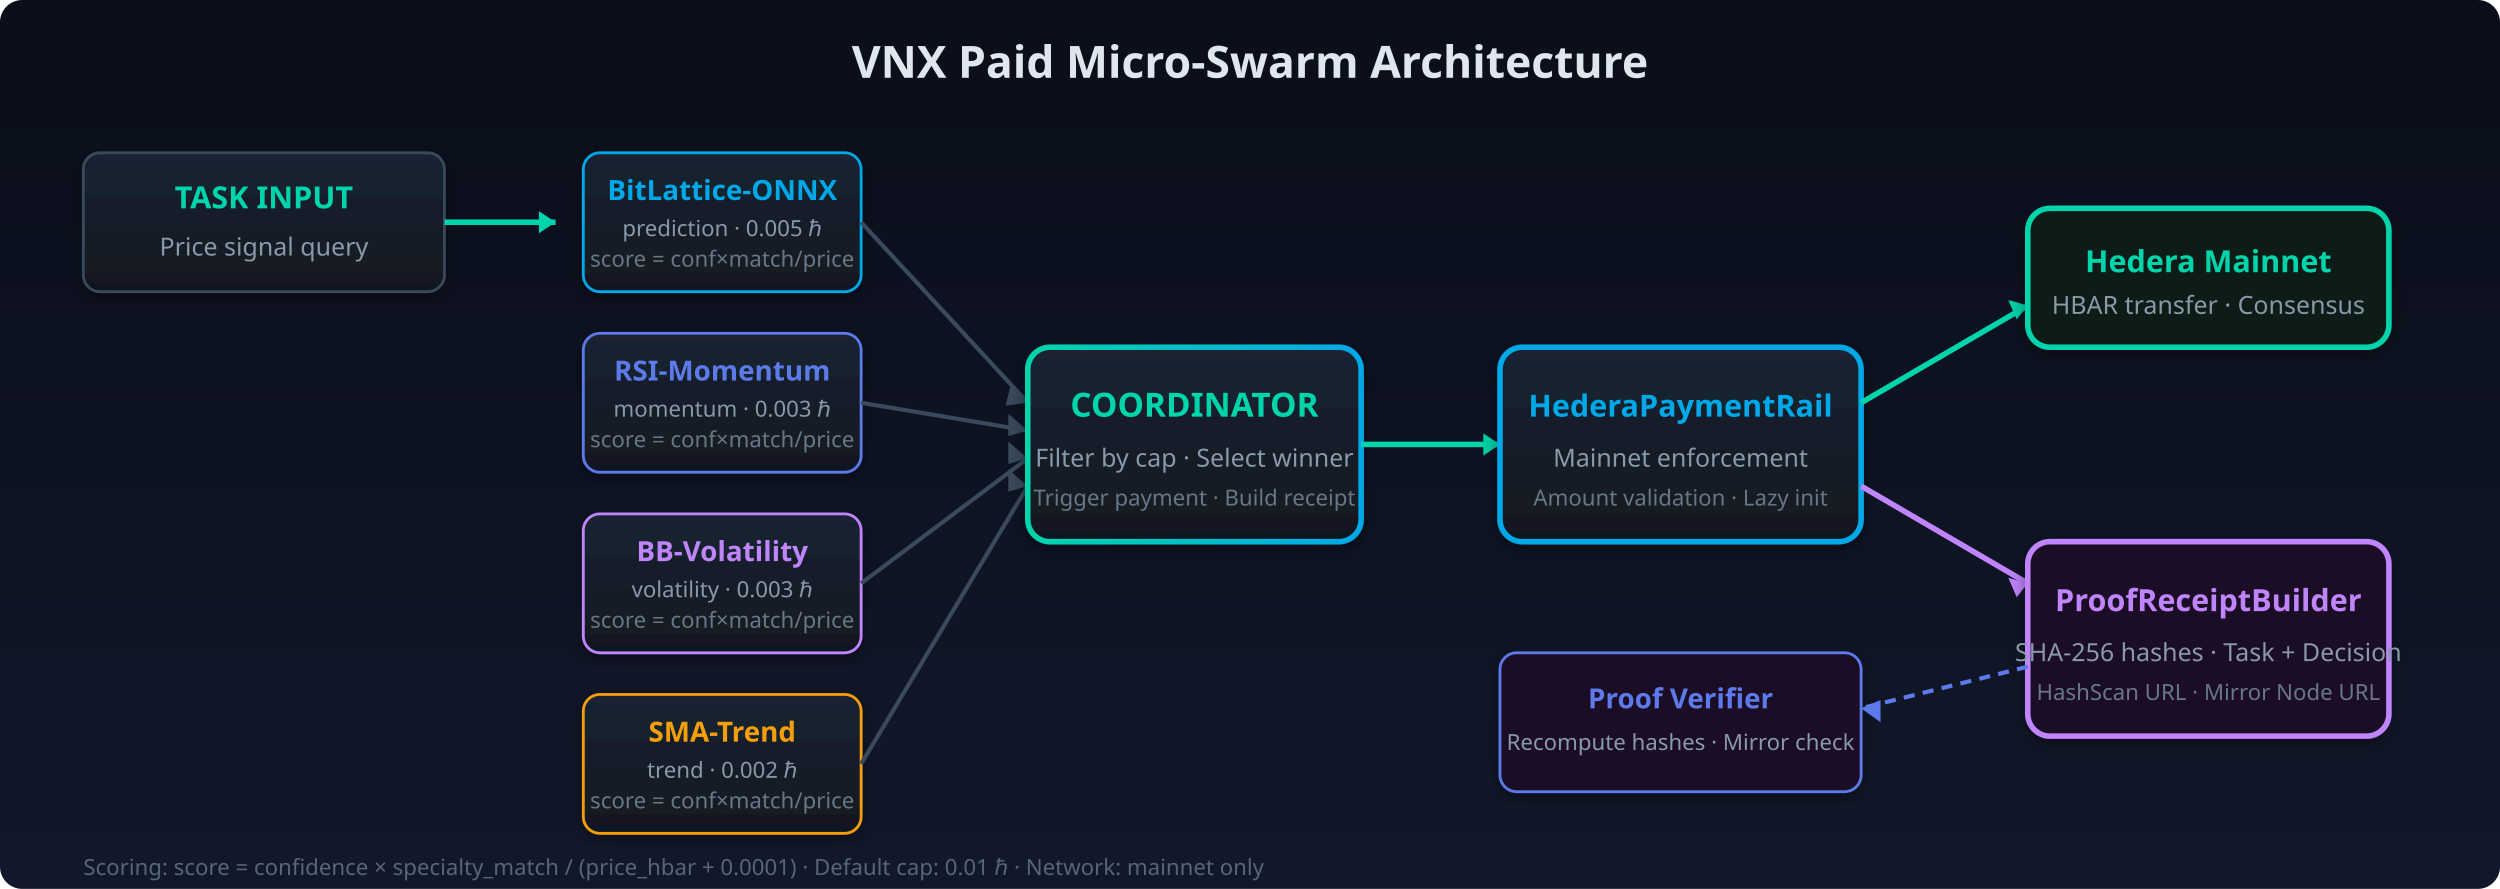
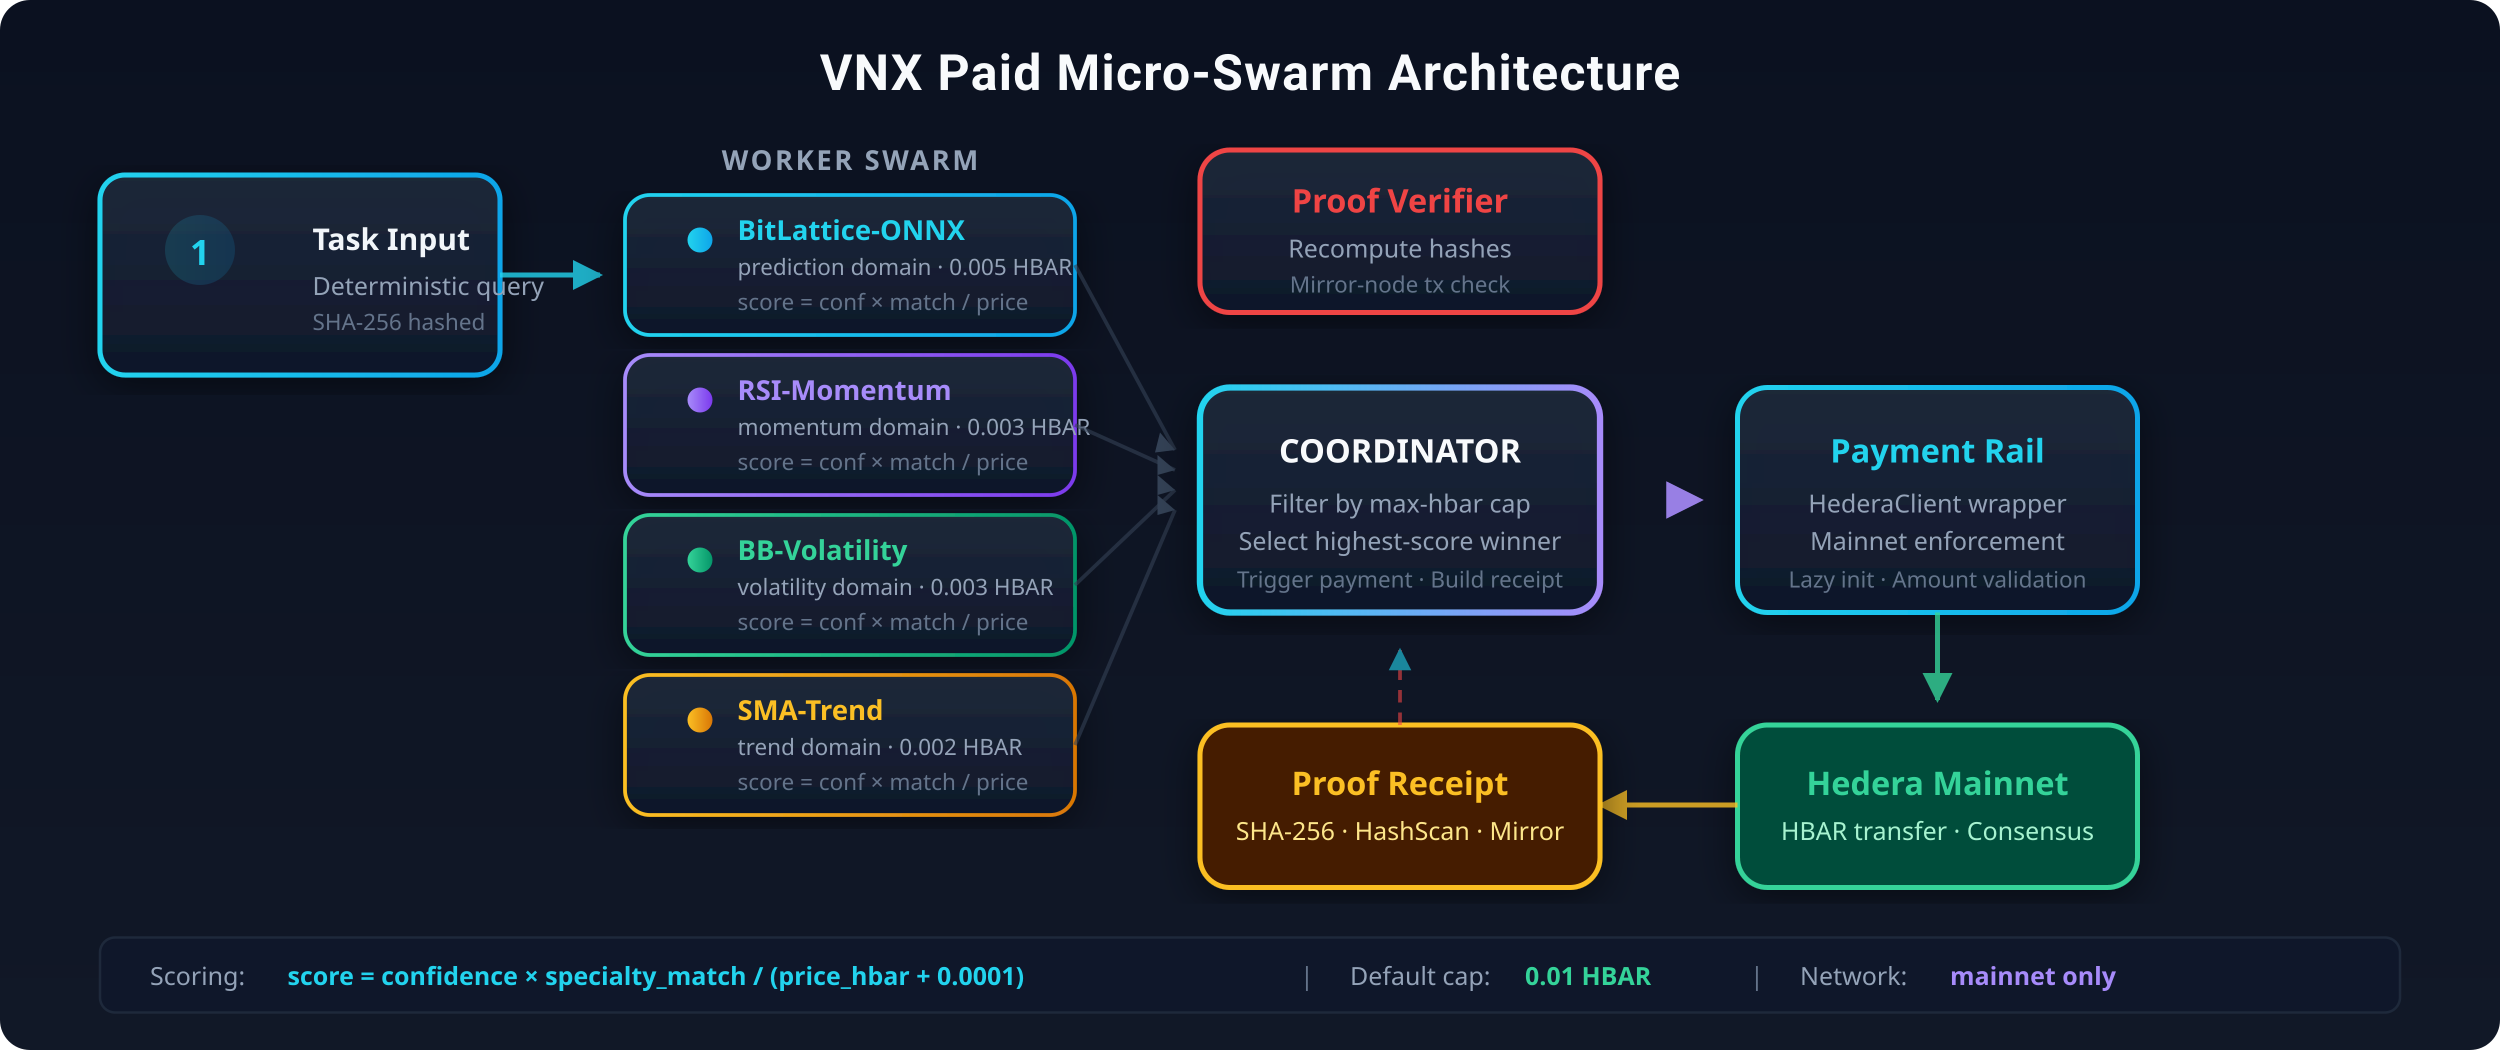
- <svg xmlns="http://www.w3.org/2000/svg" viewBox="0 0 900 320" width="900" height="320">
+ <svg xmlns="http://www.w3.org/2000/svg" viewBox="0 0 1000 420" width="1000" height="420">
  <defs>
    <linearGradient id="bg" x1="0" y1="0" x2="0" y2="1">
-       <stop offset="0" stop-color="#0a0e1a" />
-       <stop offset="1" stop-color="#12182b" />
+       <stop offset="0" stop-color="#0B1120" />
+       <stop offset="1" stop-color="#111827" />
    </linearGradient>
-     <linearGradient id="boxGrad" x1="0" y1="0" x2="0" y2="1">
-       <stop offset="0" stop-color="#1a2332" />
-       <stop offset="1" stop-color="#111820" />
+     <linearGradient id="card" x1="0" y1="0" x2="0" y2="1">
+       <stop offset="0" stop-color="#1E293B" stop-opacity="0.95" />
+       <stop offset="1" stop-color="#0F172A" stop-opacity="0.98" />
+     </linearGradient>
+     <linearGradient id="g1" x1="0" y1="0" x2="1" y2="0">
+       <stop offset="0" stop-color="#22D3EE" />
+       <stop offset="1" stop-color="#0EA5E9" />
+     </linearGradient>
+     <linearGradient id="g2" x1="0" y1="0" x2="1" y2="0">
+       <stop offset="0" stop-color="#A78BFA" />
+       <stop offset="1" stop-color="#7C3AED" />
+     </linearGradient>
+     <linearGradient id="g3" x1="0" y1="0" x2="1" y2="0">
+       <stop offset="0" stop-color="#34D399" />
+       <stop offset="1" stop-color="#059669" />
+     </linearGradient>
+     <linearGradient id="g4" x1="0" y1="0" x2="1" y2="0">
+       <stop offset="0" stop-color="#FBBF24" />
+       <stop offset="1" stop-color="#D97706" />
    </linearGradient>
    <linearGradient id="accent" x1="0" y1="0" x2="1" y2="0">
-       <stop offset="0" stop-color="#00d4aa" />
-       <stop offset="1" stop-color="#00a8e8" />
+       <stop offset="0" stop-color="#22D3EE" />
+       <stop offset="1" stop-color="#A78BFA" />
    </linearGradient>
-     <filter id="shadow">
-       <feDropShadow dx="0" dy="2" stdDeviation="3" flood-color="#000" flood-opacity="0.4" />
+     <filter id="shadow" x="-10%" y="-10%" width="120%" height="120%">
+       <feDropShadow dx="0" dy="4" stdDeviation="8" flood-color="#000" flood-opacity="0.5" />
    </filter>
+     <filter id="glow-cyan">
+       <feGaussianBlur stdDeviation="2.5" result="blur" />
+       <feComposite in="SourceGraphic" in2="blur" operator="over" />
+     </filter>
+     <marker id="arrow" viewBox="0 0 10 10" refX="9" refY="5" markerWidth="6" markerHeight="6" orient="auto">
+       <path d="M0,0 L10,5 L0,10" fill="#22D3EE" />
+     </marker>
+     <marker id="arrow-purple" viewBox="0 0 10 10" refX="9" refY="5" markerWidth="6" markerHeight="6" orient="auto">
+       <path d="M0,0 L10,5 L0,10" fill="#A78BFA" />
+     </marker>
+     <marker id="arrow-green" viewBox="0 0 10 10" refX="9" refY="5" markerWidth="6" markerHeight="6" orient="auto">
+       <path d="M0,0 L10,5 L0,10" fill="#34D399" />
+     </marker>
+     <marker id="arrow-yellow" viewBox="0 0 10 10" refX="9" refY="5" markerWidth="6" markerHeight="6" orient="auto">
+       <path d="M0,0 L10,5 L0,10" fill="#FBBF24" />
+     </marker>
  </defs>
-   <rect width="900" height="320" fill="url(#bg)" rx="8" />
-   <text x="450" y="28" text-anchor="middle" fill="#e0e6ed" font-family="Segoe UI, sans-serif" font-size="16" font-weight="600">VNX Paid Micro-Swarm Architecture</text>
-   <rect x="30" y="55" width="130" height="50" rx="6" fill="url(#boxGrad)" stroke="#3a4a5c" stroke-width="1" filter="url(#shadow)" />
-   <text x="95" y="75" text-anchor="middle" fill="#00d4aa" font-family="Segoe UI, sans-serif" font-size="11" font-weight="600">TASK INPUT</text>
-   <text x="95" y="92" text-anchor="middle" fill="#8899aa" font-family="Segoe UI, sans-serif" font-size="9">Price signal query</text>
-   <line x1="160" y1="80" x2="200" y2="80" stroke="#00d4aa" stroke-width="2" />
-   <polygon points="200,80 194,76 194,84" fill="#00d4aa" />
-   <rect x="210" y="55" width="100" height="50" rx="6" fill="url(#boxGrad)" stroke="#00a8e8" stroke-width="1" filter="url(#shadow)" />
-   <text x="260" y="72" text-anchor="middle" fill="#00a8e8" font-family="Segoe UI, sans-serif" font-size="10" font-weight="600">BitLattice-ONNX</text>
-   <text x="260" y="85" text-anchor="middle" fill="#8899aa" font-family="Segoe UI, sans-serif" font-size="8">prediction · 0.005 ℏ</text>
-   <text x="260" y="96" text-anchor="middle" fill="#667788" font-family="Segoe UI, sans-serif" font-size="8">score = conf×match/price</text>
-   <rect x="210" y="120" width="100" height="50" rx="6" fill="url(#boxGrad)" stroke="#5c7aea" stroke-width="1" filter="url(#shadow)" />
-   <text x="260" y="137" text-anchor="middle" fill="#5c7aea" font-family="Segoe UI, sans-serif" font-size="10" font-weight="600">RSI-Momentum</text>
-   <text x="260" y="150" text-anchor="middle" fill="#8899aa" font-family="Segoe UI, sans-serif" font-size="8">momentum · 0.003 ℏ</text>
-   <text x="260" y="161" text-anchor="middle" fill="#667788" font-family="Segoe UI, sans-serif" font-size="8">score = conf×match/price</text>
-   <rect x="210" y="185" width="100" height="50" rx="6" fill="url(#boxGrad)" stroke="#c084fc" stroke-width="1" filter="url(#shadow)" />
-   <text x="260" y="202" text-anchor="middle" fill="#c084fc" font-family="Segoe UI, sans-serif" font-size="10" font-weight="600">BB-Volatility</text>
-   <text x="260" y="215" text-anchor="middle" fill="#8899aa" font-family="Segoe UI, sans-serif" font-size="8">volatility · 0.003 ℏ</text>
-   <text x="260" y="226" text-anchor="middle" fill="#667788" font-family="Segoe UI, sans-serif" font-size="8">score = conf×match/price</text>
-   <rect x="210" y="250" width="100" height="50" rx="6" fill="url(#boxGrad)" stroke="#f59e0b" stroke-width="1" filter="url(#shadow)" />
-   <text x="260" y="267" text-anchor="middle" fill="#f59e0b" font-family="Segoe UI, sans-serif" font-size="10" font-weight="600">SMA-Trend</text>
-   <text x="260" y="280" text-anchor="middle" fill="#8899aa" font-family="Segoe UI, sans-serif" font-size="8">trend · 0.002 ℏ</text>
-   <text x="260" y="291" text-anchor="middle" fill="#667788" font-family="Segoe UI, sans-serif" font-size="8">score = conf×match/price</text>
-   <line x1="310" y1="80" x2="370" y2="145" stroke="#3a4a5c" stroke-width="1.5" />
-   <polygon points="370,145 364,138 362,146" fill="#3a4a5c" />
-   <line x1="310" y1="145" x2="370" y2="155" stroke="#3a4a5c" stroke-width="1.5" />
-   <polygon points="370,155 363,149 363,157" fill="#3a4a5c" />
-   <line x1="310" y1="210" x2="370" y2="165" stroke="#3a4a5c" stroke-width="1.5" />
-   <polygon points="370,165 363,159 363,167" fill="#3a4a5c" />
-   <line x1="310" y1="275" x2="370" y2="175" stroke="#3a4a5c" stroke-width="1.5" />
-   <polygon points="370,175 363,169 363,177" fill="#3a4a5c" />
-   <rect x="370" y="125" width="120" height="70" rx="8" fill="url(#boxGrad)" stroke="url(#accent)" stroke-width="2" filter="url(#shadow)" />
-   <text x="430" y="150" text-anchor="middle" fill="#00d4aa" font-family="Segoe UI, sans-serif" font-size="12" font-weight="700">COORDINATOR</text>
-   <text x="430" y="168" text-anchor="middle" fill="#8899aa" font-family="Segoe UI, sans-serif" font-size="9">Filter by cap · Select winner</text>
-   <text x="430" y="182" text-anchor="middle" fill="#667788" font-family="Segoe UI, sans-serif" font-size="8">Trigger payment · Build receipt</text>
-   <line x1="490" y1="160" x2="540" y2="160" stroke="#00d4aa" stroke-width="2" />
-   <polygon points="540,160 534,156 534,164" fill="#00d4aa" />
-   <rect x="540" y="125" width="130" height="70" rx="8" fill="url(#boxGrad)" stroke="#00a8e8" stroke-width="2" filter="url(#shadow)" />
-   <text x="605" y="150" text-anchor="middle" fill="#00a8e8" font-family="Segoe UI, sans-serif" font-size="11" font-weight="700">HederaPaymentRail</text>
-   <text x="605" y="168" text-anchor="middle" fill="#8899aa" font-family="Segoe UI, sans-serif" font-size="9">Mainnet enforcement</text>
-   <text x="605" y="182" text-anchor="middle" fill="#667788" font-family="Segoe UI, sans-serif" font-size="8">Amount validation · Lazy init</text>
-   <line x1="670" y1="145" x2="730" y2="110" stroke="#00d4aa" stroke-width="2" />
-   <polygon points="730,110 723,108 726,115" fill="#00d4aa" />
-   <rect x="730" y="75" width="130" height="50" rx="8" fill="#0d1f15" stroke="#00d4aa" stroke-width="2" filter="url(#shadow)" />
-   <text x="795" y="98" text-anchor="middle" fill="#00d4aa" font-family="Segoe UI, sans-serif" font-size="11" font-weight="700">Hedera Mainnet</text>
-   <text x="795" y="113" text-anchor="middle" fill="#8899aa" font-family="Segoe UI, sans-serif" font-size="9">HBAR transfer · Consensus</text>
-   <line x1="670" y1="175" x2="730" y2="210" stroke="#c084fc" stroke-width="2" />
-   <polygon points="730,210 723,208 726,215" fill="#c084fc" />
-   <rect x="730" y="195" width="130" height="70" rx="8" fill="#1a1025" stroke="#c084fc" stroke-width="2" filter="url(#shadow)" />
-   <text x="795" y="220" text-anchor="middle" fill="#c084fc" font-family="Segoe UI, sans-serif" font-size="11" font-weight="700">ProofReceiptBuilder</text>
-   <text x="795" y="238" text-anchor="middle" fill="#8899aa" font-family="Segoe UI, sans-serif" font-size="9">SHA-256 hashes · Task + Decision</text>
-   <text x="795" y="252" text-anchor="middle" fill="#667788" font-family="Segoe UI, sans-serif" font-size="8">HashScan URL · Mirror Node URL</text>
-   <rect x="540" y="235" width="130" height="50" rx="6" fill="#1a1025" stroke="#5c7aea" stroke-width="1" filter="url(#shadow)" />
-   <text x="605" y="255" text-anchor="middle" fill="#5c7aea" font-family="Segoe UI, sans-serif" font-size="10" font-weight="600">Proof Verifier</text>
-   <text x="605" y="270" text-anchor="middle" fill="#8899aa" font-family="Segoe UI, sans-serif" font-size="8">Recompute hashes · Mirror check</text>
-   <line x1="730" y1="240" x2="670" y2="255" stroke="#5c7aea" stroke-width="1.5" stroke-dasharray="4,3" />
-   <polygon points="670,255 677,252 677,260" fill="#5c7aea" />
-   <text x="30" y="315" fill="#556677" font-family="Segoe UI, sans-serif" font-size="8">Scoring: score = confidence × specialty_match / (price_hbar + 0.0001)  ·  Default cap: 0.01 ℏ  ·  Network: mainnet only</text>
+   <rect width="1000" height="420" fill="url(#bg)" rx="12" />
+   <text x="500" y="36" text-anchor="middle" fill="#F8FAFC" font-family="-apple-system, BlinkMacSystemFont, 'Segoe UI', Roboto, sans-serif" font-size="20" font-weight="700" letter-spacing="0.5">VNX Paid Micro-Swarm Architecture</text>
+   <line x1="200" y1="48" x2="800" y2="48" stroke="url(#accent)" stroke-width="1.5" opacity="0.5" />
+   <rect x="40" y="70" width="160" height="80" rx="10" fill="url(#card)" stroke="url(#g1)" stroke-width="2" filter="url(#shadow)" />
+   <circle cx="80" cy="100" r="14" fill="url(#g1)" opacity="0.15" />
+   <text x="80" y="106" text-anchor="middle" fill="#22D3EE" font-family="sans-serif" font-size="14" font-weight="700">1</text>
+   <text x="125" y="100" fill="#F1F5F9" font-family="sans-serif" font-size="12" font-weight="700">Task Input</text>
+   <text x="125" y="118" fill="#94A3B8" font-family="sans-serif" font-size="10">Deterministic query</text>
+   <text x="125" y="132" fill="#64748B" font-family="sans-serif" font-size="9">SHA-256 hashed</text>
+   <line x1="200" y1="110" x2="240" y2="110" stroke="#22D3EE" stroke-width="2" marker-end="url(#arrow)" opacity="0.8" />
+   <text x="340" y="68" text-anchor="middle" fill="#94A3B8" font-family="sans-serif" font-size="11" font-weight="600" letter-spacing="1">WORKER SWARM</text>
+   <rect x="250" y="78" width="180" height="56" rx="10" fill="url(#card)" stroke="url(#g1)" stroke-width="1.5" filter="url(#shadow)" />
+   <circle cx="280" cy="96" r="5" fill="url(#g1)" />
+   <text x="295" y="96" fill="#22D3EE" font-family="sans-serif" font-size="11" font-weight="700">BitLattice-ONNX</text>
+   <text x="295" y="110" fill="#94A3B8" font-family="sans-serif" font-size="9">prediction domain · 0.005 HBAR</text>
+   <text x="295" y="124" fill="#64748B" font-family="sans-serif" font-size="9">score = conf × match / price</text>
+   <rect x="250" y="142" width="180" height="56" rx="10" fill="url(#card)" stroke="url(#g2)" stroke-width="1.5" filter="url(#shadow)" />
+   <circle cx="280" cy="160" r="5" fill="url(#g2)" />
+   <text x="295" y="160" fill="#A78BFA" font-family="sans-serif" font-size="11" font-weight="700">RSI-Momentum</text>
+   <text x="295" y="174" fill="#94A3B8" font-family="sans-serif" font-size="9">momentum domain · 0.003 HBAR</text>
+   <text x="295" y="188" fill="#64748B" font-family="sans-serif" font-size="9">score = conf × match / price</text>
+   <rect x="250" y="206" width="180" height="56" rx="10" fill="url(#card)" stroke="url(#g3)" stroke-width="1.5" filter="url(#shadow)" />
+   <circle cx="280" cy="224" r="5" fill="url(#g3)" />
+   <text x="295" y="224" fill="#34D399" font-family="sans-serif" font-size="11" font-weight="700">BB-Volatility</text>
+   <text x="295" y="238" fill="#94A3B8" font-family="sans-serif" font-size="9">volatility domain · 0.003 HBAR</text>
+   <text x="295" y="252" fill="#64748B" font-family="sans-serif" font-size="9">score = conf × match / price</text>
+   <rect x="250" y="270" width="180" height="56" rx="10" fill="url(#card)" stroke="url(#g4)" stroke-width="1.5" filter="url(#shadow)" />
+   <circle cx="280" cy="288" r="5" fill="url(#g4)" />
+   <text x="295" y="288" fill="#FBBF24" font-family="sans-serif" font-size="11" font-weight="700">SMA-Trend</text>
+   <text x="295" y="302" fill="#94A3B8" font-family="sans-serif" font-size="9">trend domain · 0.002 HBAR</text>
+   <text x="295" y="316" fill="#64748B" font-family="sans-serif" font-size="9">score = conf × match / price</text>
+   <line x1="430" y1="106" x2="470" y2="180" stroke="#334155" stroke-width="1.5" opacity="0.6" />
+   <polygon points="470,180 464,173 462,181" fill="#334155" />
+   <line x1="430" y1="170" x2="470" y2="188" stroke="#334155" stroke-width="1.5" opacity="0.6" />
+   <polygon points="470,188 463,182 463,190" fill="#334155" />
+   <line x1="430" y1="234" x2="470" y2="196" stroke="#334155" stroke-width="1.5" opacity="0.6" />
+   <polygon points="470,196 463,190 463,198" fill="#334155" />
+   <line x1="430" y1="298" x2="470" y2="204" stroke="#334155" stroke-width="1.5" opacity="0.6" />
+   <polygon points="470,204 463,198 463,206" fill="#334155" />
+   <rect x="480" y="155" width="160" height="90" rx="12" fill="url(#card)" stroke="url(#accent)" stroke-width="2.5" filter="url(#shadow)" />
+   <text x="560" y="185" text-anchor="middle" fill="#F8FAFC" font-family="sans-serif" font-size="13" font-weight="700">COORDINATOR</text>
+   <text x="560" y="205" text-anchor="middle" fill="#94A3B8" font-family="sans-serif" font-size="10">Filter by max-hbar cap</text>
+   <text x="560" y="220" text-anchor="middle" fill="#94A3B8" font-family="sans-serif" font-size="10">Select highest-score winner</text>
+   <text x="560" y="235" text-anchor="middle" fill="#64748B" font-family="sans-serif" font-size="9">Trigger payment · Build receipt</text>
+   <line x1="640" y1="200" x2="680" y2="200" stroke="url(#accent)" stroke-width="2.5" marker-end="url(#arrow-purple)" opacity="0.9" />
+   <rect x="695" y="155" width="160" height="90" rx="12" fill="url(#card)" stroke="url(#g1)" stroke-width="2" filter="url(#shadow)" />
+   <text x="775" y="185" text-anchor="middle" fill="#22D3EE" font-family="sans-serif" font-size="13" font-weight="700">Payment Rail</text>
+   <text x="775" y="205" text-anchor="middle" fill="#94A3B8" font-family="sans-serif" font-size="10">HederaClient wrapper</text>
+   <text x="775" y="220" text-anchor="middle" fill="#94A3B8" font-family="sans-serif" font-size="10">Mainnet enforcement</text>
+   <text x="775" y="235" text-anchor="middle" fill="#64748B" font-family="sans-serif" font-size="9">Lazy init · Amount validation</text>
+   <line x1="775" y1="245" x2="775" y2="280" stroke="#34D399" stroke-width="2" marker-end="url(#arrow-green)" opacity="0.8" />
+   <rect x="695" y="290" width="160" height="65" rx="12" fill="#064E3B" stroke="#34D399" stroke-width="2" filter="url(#shadow)" />
+   <text x="775" y="318" text-anchor="middle" fill="#34D399" font-family="sans-serif" font-size="13" font-weight="700">Hedera Mainnet</text>
+   <text x="775" y="336" text-anchor="middle" fill="#A7F3D0" font-family="sans-serif" font-size="10">HBAR transfer · Consensus</text>
+   <line x1="695" y1="322" x2="640" y2="322" stroke="#FBBF24" stroke-width="2" marker-end="url(#arrow-yellow)" opacity="0.8" />
+   <rect x="480" y="290" width="160" height="65" rx="12" fill="#451A03" stroke="#FBBF24" stroke-width="2" filter="url(#shadow)" />
+   <text x="560" y="318" text-anchor="middle" fill="#FBBF24" font-family="sans-serif" font-size="13" font-weight="700">Proof Receipt</text>
+   <text x="560" y="336" text-anchor="middle" fill="#FDE68A" font-family="sans-serif" font-size="10">SHA-256 · HashScan · Mirror</text>
+   <line x1="560" y1="290" x2="560" y2="260" stroke="#EF4444" stroke-width="1.5" stroke-dasharray="5,4" marker-end="url(#arrow)" opacity="0.6" />
+   <rect x="480" y="60" width="160" height="65" rx="12" fill="url(#card)" stroke="#EF4444" stroke-width="2" filter="url(#shadow)" />
+   <text x="560" y="85" text-anchor="middle" fill="#EF4444" font-family="sans-serif" font-size="13" font-weight="700">Proof Verifier</text>
+   <text x="560" y="103" text-anchor="middle" fill="#94A3B8" font-family="sans-serif" font-size="10">Recompute hashes</text>
+   <text x="560" y="117" text-anchor="middle" fill="#64748B" font-family="sans-serif" font-size="9">Mirror-node tx check</text>
+   <rect x="40" y="375" width="920" height="30" rx="6" fill="#0F172A" stroke="#1E293B" stroke-width="1" />
+   <text x="60" y="394" fill="#94A3B8" font-family="sans-serif" font-size="10">Scoring: </text>
+   <text x="115" y="394" fill="#22D3EE" font-family="sans-serif" font-size="10" font-weight="600">score = confidence × specialty_match / (price_hbar + 0.0001)</text>
+   <text x="520" y="394" fill="#64748B" font-family="sans-serif" font-size="10">|</text>
+   <text x="540" y="394" fill="#94A3B8" font-family="sans-serif" font-size="10">Default cap: </text>
+   <text x="610" y="394" fill="#34D399" font-family="sans-serif" font-size="10" font-weight="600">0.01 HBAR</text>
+   <text x="700" y="394" fill="#64748B" font-family="sans-serif" font-size="10">|</text>
+   <text x="720" y="394" fill="#94A3B8" font-family="sans-serif" font-size="10">Network: </text>
+   <text x="780" y="394" fill="#A78BFA" font-family="sans-serif" font-size="10" font-weight="600">mainnet only</text>
</svg>
